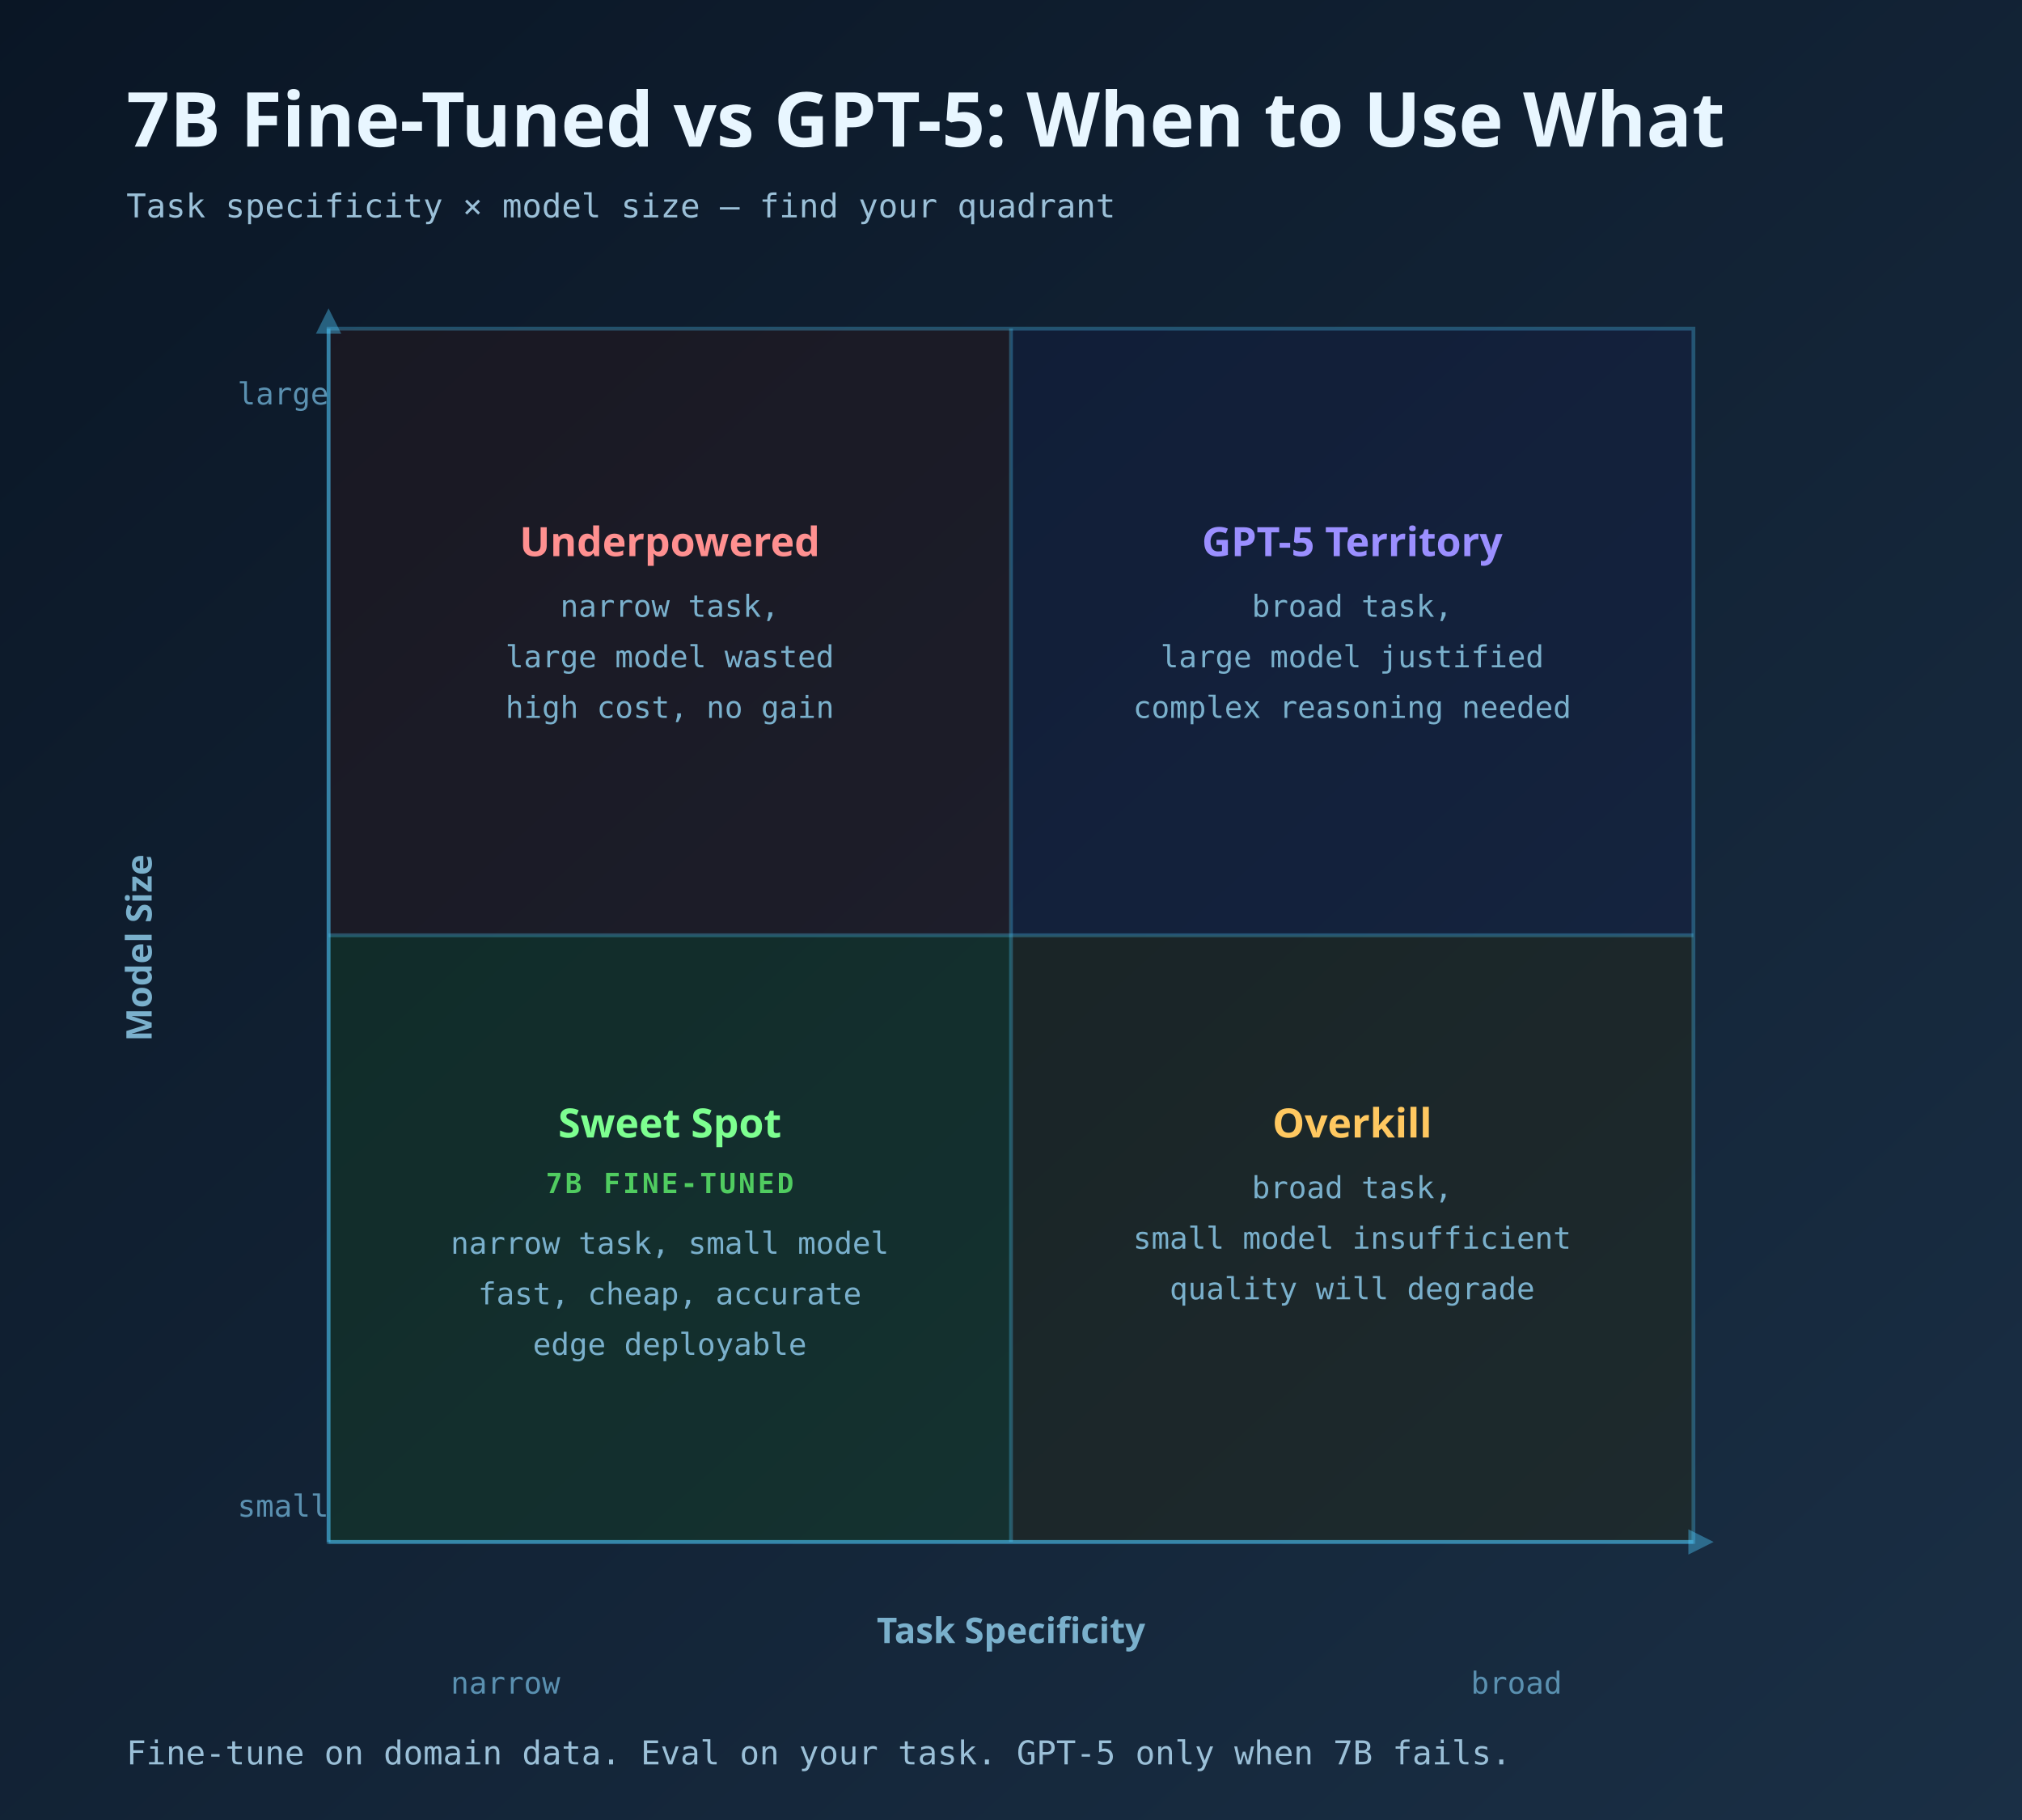
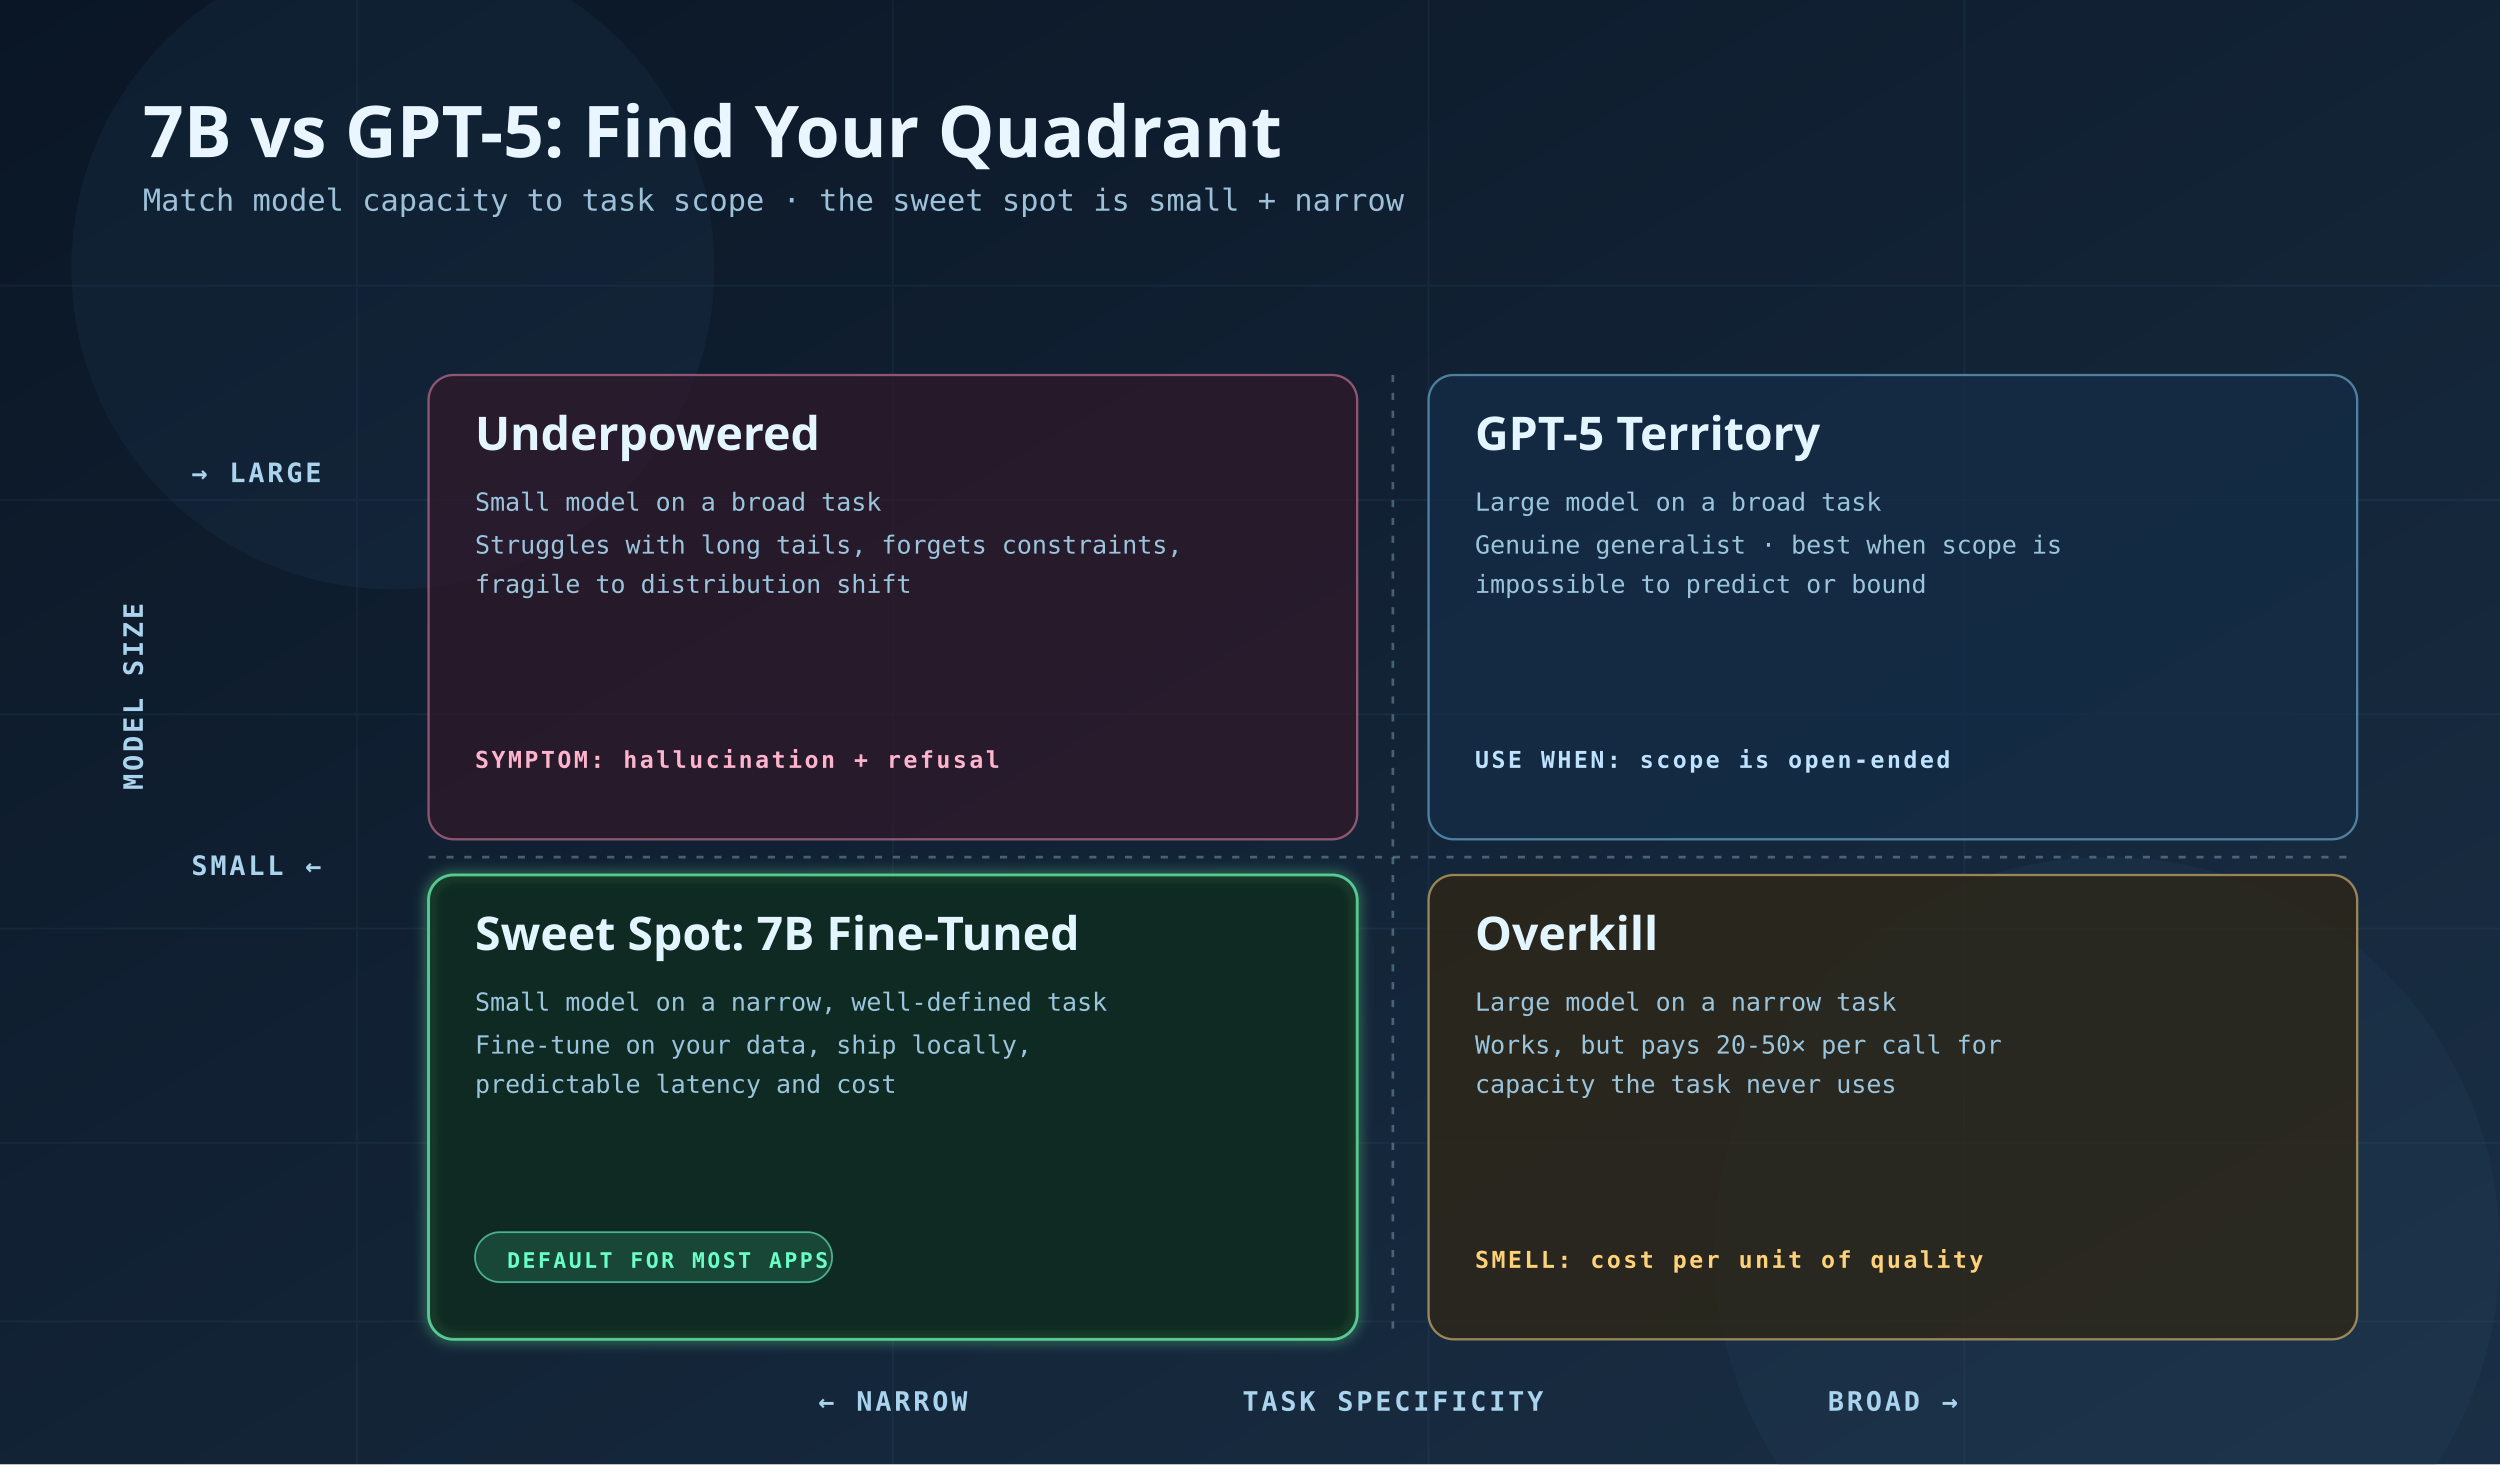
- <svg xmlns="http://www.w3.org/2000/svg" viewBox="0 0 800 720" role="img" aria-labelledby="gpt5-title gpt5-desc">
+ <svg xmlns="http://www.w3.org/2000/svg" viewBox="0 0 1400 820" role="img" aria-labelledby="gpt5-title gpt5-desc">
  <defs>
-     <linearGradient id="gpt5-bg" x1="0" x2="1" y1="0" y2="1">
+     <linearGradient id="bg" x1="0" x2="1" y1="0" y2="1">
      <stop offset="0%" stop-color="#0a1625" />
      <stop offset="100%" stop-color="#1a2f45" />
    </linearGradient>
+     <filter id="glow" x="-40%" y="-40%" width="180%" height="180%">
+       <feGaussianBlur stdDeviation="3.5" result="blur" />
+       <feMerge>
+         <feMergeNode in="blur" />
+         <feMergeNode in="SourceGraphic" />
+       </feMerge>
+     </filter>
    <style>
-       .g5-title  { font: 700 30px 'Space Grotesk', sans-serif; fill: #e8f6ff; }
-       .g5-sub    { font: 500 13px 'Space Mono', monospace; fill: #9bc0d8; }
-       .g5-axis   { font: 600 14px 'Space Grotesk', sans-serif; fill: #7ab0cc; }
-       .g5-tick   { font: 500 12px 'Space Mono', monospace; fill: #5a90b0; }
-       .g5-quad   { font: 700 16px 'Space Grotesk', sans-serif; }
-       .g5-qdesc  { font: 500 12px 'Space Mono', monospace; fill: #7ab0cc; }
+       .title { font: 700 40px 'Space Grotesk', sans-serif; fill: #e9f6ff; }
+       .sub { font: 500 17px 'Space Mono', monospace; fill: #9dc1d8; }
+       .qTitle { font: 700 26px 'Space Grotesk', sans-serif; fill: #e3f5ff; }
+       .qText { font: 500 14px 'Space Mono', monospace; fill: #9bc4dd; }
+       .axis { font: 700 15px 'Space Mono', monospace; fill: #aad4ee; letter-spacing: 1.6px; }
+       .okText { font: 700 12px 'Space Mono', monospace; fill: #6affc7; letter-spacing: 1.4px; }
    </style>
  </defs>
-   <rect width="800" height="720" fill="url(#gpt5-bg)" />
-   <text class="g5-title" x="50" y="58">7B Fine-Tuned vs GPT-5: When to Use What</text>
-   <text class="g5-sub" x="50" y="86">Task specificity × model size — find your quadrant</text>
-   <rect x="130" y="370" width="270" height="240" rx="0" fill="rgba(20,70,30,0.35)" stroke="none" />
-   <rect x="400" y="370" width="270" height="240" rx="0" fill="rgba(40,40,14,0.35)" stroke="none" />
-   <rect x="130" y="130" width="270" height="240" rx="0" fill="rgba(50,20,20,0.35)" stroke="none" />
-   <rect x="400" y="130" width="270" height="240" rx="0" fill="rgba(20,30,70,0.35)" stroke="none" />
-   <rect x="130" y="130" width="540" height="480" fill="none" stroke="rgba(78,203,255,0.3)" stroke-width="1.5" />
-   <line x1="400" y1="130" x2="400" y2="610" stroke="rgba(78,203,255,0.3)" stroke-width="1.5" />
-   <line x1="130" y1="370" x2="670" y2="370" stroke="rgba(78,203,255,0.3)" stroke-width="1.5" />
-   <text class="g5-axis" x="400" y="650" text-anchor="middle">Task Specificity</text>
-   <text class="g5-tick" x="200" y="670" text-anchor="middle">narrow</text>
-   <text class="g5-tick" x="600" y="670" text-anchor="middle">broad</text>
-   <text class="g5-axis" x="60" y="375" text-anchor="middle" transform="rotate(-90 60 375)">Model Size</text>
-   <text class="g5-tick" x="112" y="600" text-anchor="middle">small</text>
-   <text class="g5-tick" x="112" y="160" text-anchor="middle">large</text>
-   <path d="M130 610 H670" fill="none" stroke="rgba(78,203,255,0.4)" stroke-width="1.5" />
-   <polygon points="668,605 678,610 668,615" fill="rgba(78,203,255,0.4)" />
-   <path d="M130 610 V130" fill="none" stroke="rgba(78,203,255,0.4)" stroke-width="1.5" />
-   <polygon points="125,132 130,122 135,132" fill="rgba(78,203,255,0.4)" />
-   <text class="g5-quad" x="265" y="220" text-anchor="middle" fill="#ff9090">Underpowered</text>
-   <text class="g5-qdesc" x="265" y="244" text-anchor="middle">narrow task,</text>
-   <text class="g5-qdesc" x="265" y="264" text-anchor="middle">large model wasted</text>
-   <text class="g5-qdesc" x="265" y="284" text-anchor="middle">high cost, no gain</text>
-   <text class="g5-quad" x="535" y="220" text-anchor="middle" fill="#9b8fff">GPT-5 Territory</text>
-   <text class="g5-qdesc" x="535" y="244" text-anchor="middle">broad task,</text>
-   <text class="g5-qdesc" x="535" y="264" text-anchor="middle">large model justified</text>
-   <text class="g5-qdesc" x="535" y="284" text-anchor="middle">complex reasoning needed</text>
-   <text class="g5-quad" x="265" y="450" text-anchor="middle" fill="#7dff90">Sweet Spot</text>
-   <text style="font:600 11px 'Space Mono',monospace;fill:#50cc60;letter-spacing:1px;" x="265" y="472" text-anchor="middle">7B FINE-TUNED</text>
-   <text class="g5-qdesc" x="265" y="496" text-anchor="middle">narrow task, small model</text>
-   <text class="g5-qdesc" x="265" y="516" text-anchor="middle">fast, cheap, accurate</text>
-   <text class="g5-qdesc" x="265" y="536" text-anchor="middle">edge deployable</text>
-   <text class="g5-quad" x="535" y="450" text-anchor="middle" fill="#ffc860">Overkill</text>
-   <text class="g5-qdesc" x="535" y="474" text-anchor="middle">broad task,</text>
-   <text class="g5-qdesc" x="535" y="494" text-anchor="middle">small model insufficient</text>
-   <text class="g5-qdesc" x="535" y="514" text-anchor="middle">quality will degrade</text>
-   <text class="g5-sub" x="50" y="698">Fine-tune on domain data. Eval on your task. GPT-5 only when 7B fails.</text>
+   <rect width="1400" height="820" fill="url(#bg)" />
+   <g opacity="0.07" stroke="#5fa2d0" stroke-width="1">
+     <path d="M0 160 H1400" />
+     <path d="M0 280 H1400" />
+     <path d="M0 400 H1400" />
+     <path d="M0 520 H1400" />
+     <path d="M0 640 H1400" />
+     <path d="M0 740 H1400" />
+     <path d="M200 0 V820" />
+     <path d="M500 0 V820" />
+     <path d="M800 0 V820" />
+     <path d="M1100 0 V820" />
+   </g>
+   <g opacity="0.14">
+     <circle cx="220" cy="150" r="180" fill="#2f4f74" />
+     <circle cx="1180" cy="700" r="220" fill="#2c4f6b" />
+   </g>
+   <text class="title" x="80" y="88">7B vs GPT-5: Find Your Quadrant</text>
+   <text class="sub" x="80" y="118">Match model capacity to task scope · the sweet spot is small + narrow</text>
+   <rect x="240" y="210" width="520" height="260" rx="14" fill="rgba(49, 24, 40, 0.68)" stroke="rgba(255, 142, 180, 0.5)" stroke-width="1.3" />
+   <text class="qTitle" x="266" y="252">Underpowered</text>
+   <text class="qText" x="266" y="286">Small model on a broad task</text>
+   <text class="qText" x="266" y="310">Struggles with long tails, forgets constraints,</text>
+   <text class="qText" x="266" y="332">fragile to distribution shift</text>
+   <text x="266" y="430" style="font: 700 13px 'Space Mono', monospace; fill: #ffb4ce; letter-spacing: 1.4px;">SYMPTOM: hallucination + refusal</text>
+   <rect x="800" y="210" width="520" height="260" rx="14" fill="rgba(20, 44, 70, 0.78)" stroke="rgba(126, 200, 240, 0.55)" stroke-width="1.3" />
+   <text class="qTitle" x="826" y="252">GPT-5 Territory</text>
+   <text class="qText" x="826" y="286">Large model on a broad task</text>
+   <text class="qText" x="826" y="310">Genuine generalist · best when scope is</text>
+   <text class="qText" x="826" y="332">impossible to predict or bound</text>
+   <text x="826" y="430" style="font: 700 13px 'Space Mono', monospace; fill: #bfe2ff; letter-spacing: 1.4px;">USE WHEN: scope is open-ended</text>
+   <rect x="240" y="490" width="520" height="260" rx="14" fill="rgba(18, 44, 34, 0.82)" stroke="rgba(110, 255, 180, 0.7)" stroke-width="1.6" filter="url(#glow)" />
+   <text class="qTitle" x="266" y="532">Sweet Spot: 7B Fine-Tuned</text>
+   <text class="qText" x="266" y="566">Small model on a narrow, well-defined task</text>
+   <text class="qText" x="266" y="590">Fine-tune on your data, ship locally,</text>
+   <text class="qText" x="266" y="612">predictable latency and cost</text>
+   <rect x="266" y="690" width="200" height="28" rx="14" fill="rgba(60, 170, 130, 0.22)" stroke="rgba(110, 255, 210, 0.6)" />
+   <text x="284" y="710" class="okText">DEFAULT FOR MOST APPS</text>
+   <rect x="800" y="490" width="520" height="260" rx="14" fill="rgba(48, 38, 18, 0.72)" stroke="rgba(255, 209, 120, 0.55)" stroke-width="1.3" />
+   <text class="qTitle" x="826" y="532">Overkill</text>
+   <text class="qText" x="826" y="566">Large model on a narrow task</text>
+   <text class="qText" x="826" y="590">Works, but pays 20-50× per call for</text>
+   <text class="qText" x="826" y="612">capacity the task never uses</text>
+   <text x="826" y="710" style="font: 700 13px 'Space Mono', monospace; fill: #ffd178; letter-spacing: 1.4px;">SMELL: cost per unit of quality</text>
+   <g fill="none" stroke="rgba(170,212,238,0.35)" stroke-width="1.5" stroke-dasharray="4 6">
+     <path d="M240 480 H1320" />
+     <path d="M780 210 V750" />
+   </g>
+   <text class="axis" x="180" y="490" text-anchor="end">SMALL ←</text>
+   <text class="axis" x="180" y="270" text-anchor="end">→ LARGE</text>
+   <text class="axis" x="80" y="390" transform="rotate(-90 80 390)" text-anchor="middle">MODEL SIZE</text>
+   <text class="axis" x="500" y="790" text-anchor="middle">← NARROW</text>
+   <text class="axis" x="1060" y="790" text-anchor="middle">BROAD →</text>
+   <text class="axis" x="780" y="790" text-anchor="middle">TASK SPECIFICITY</text>
</svg>
